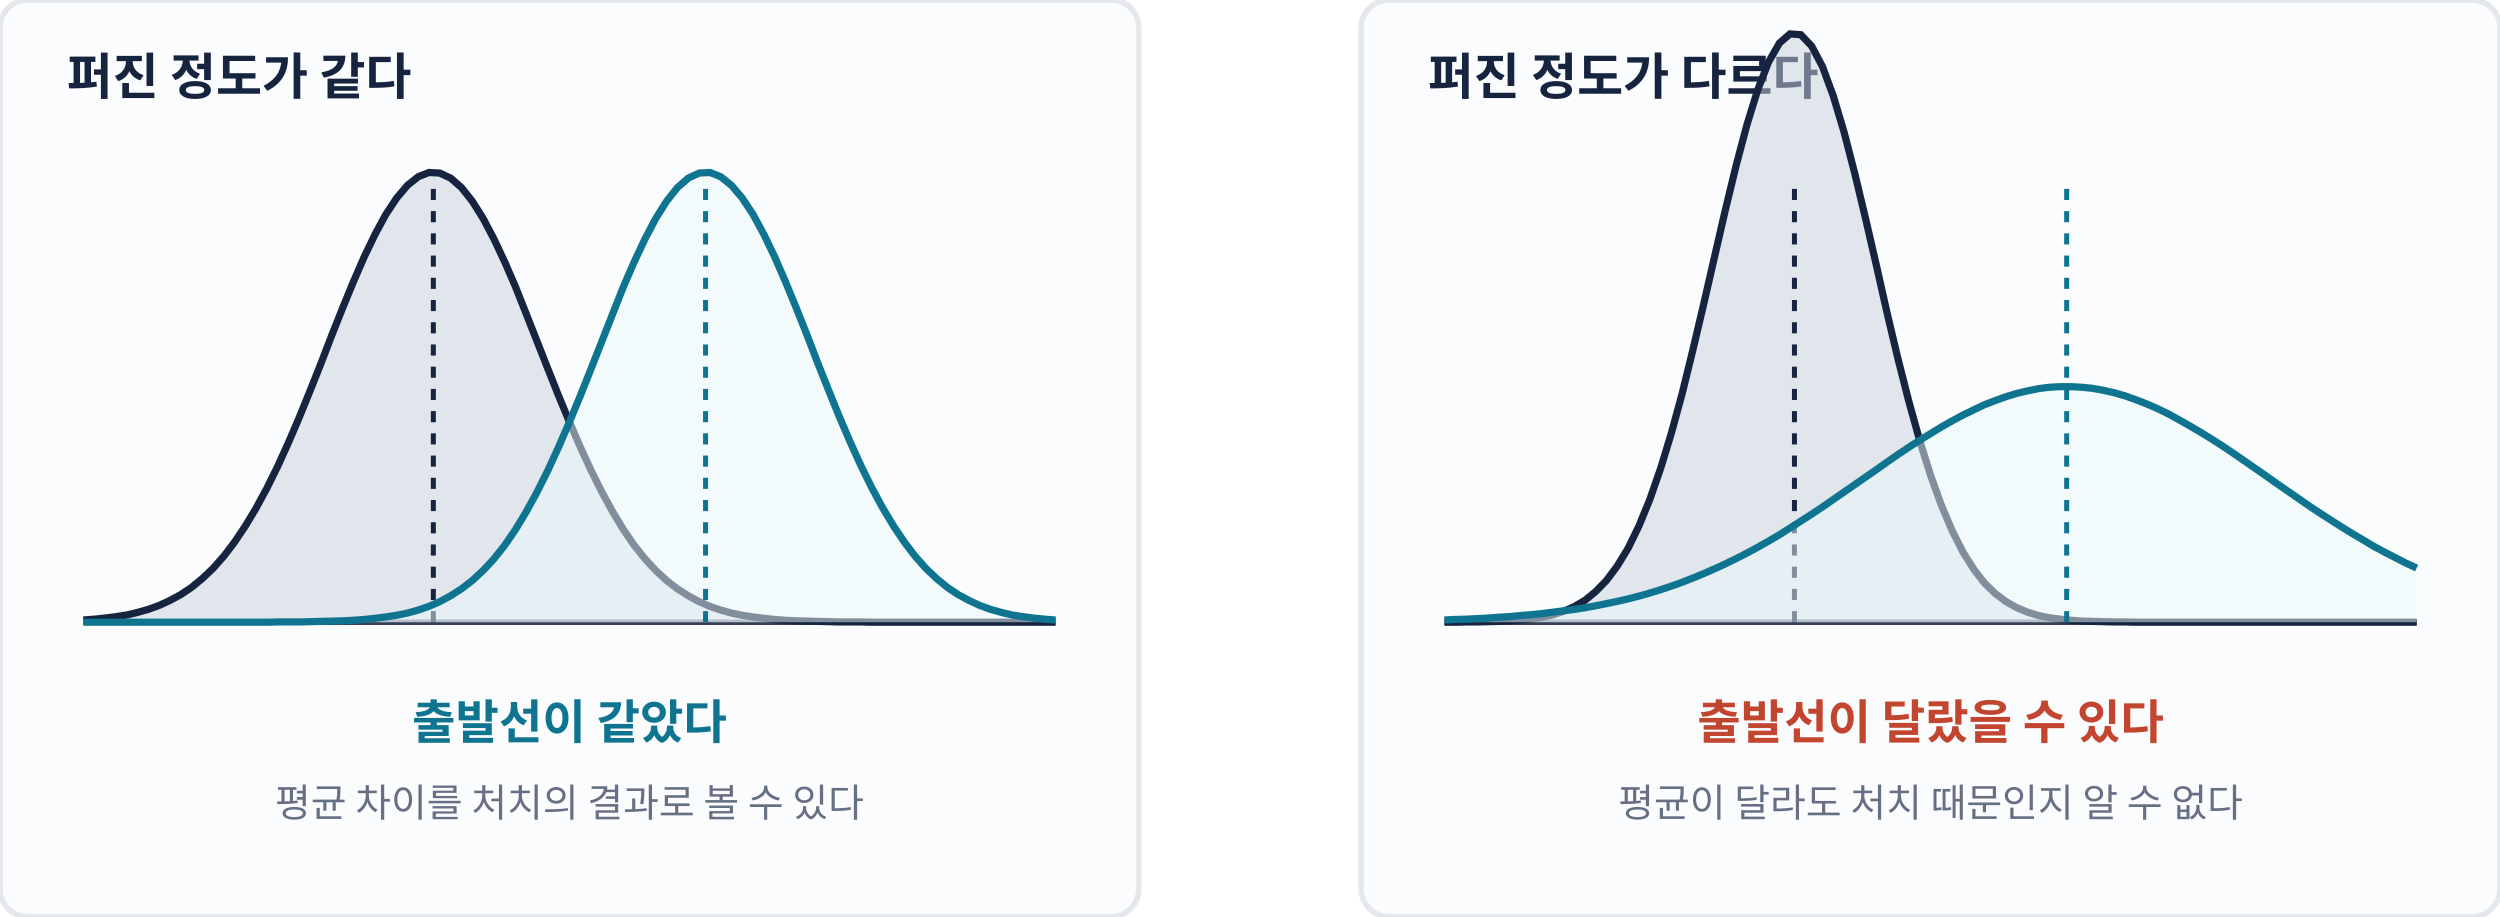
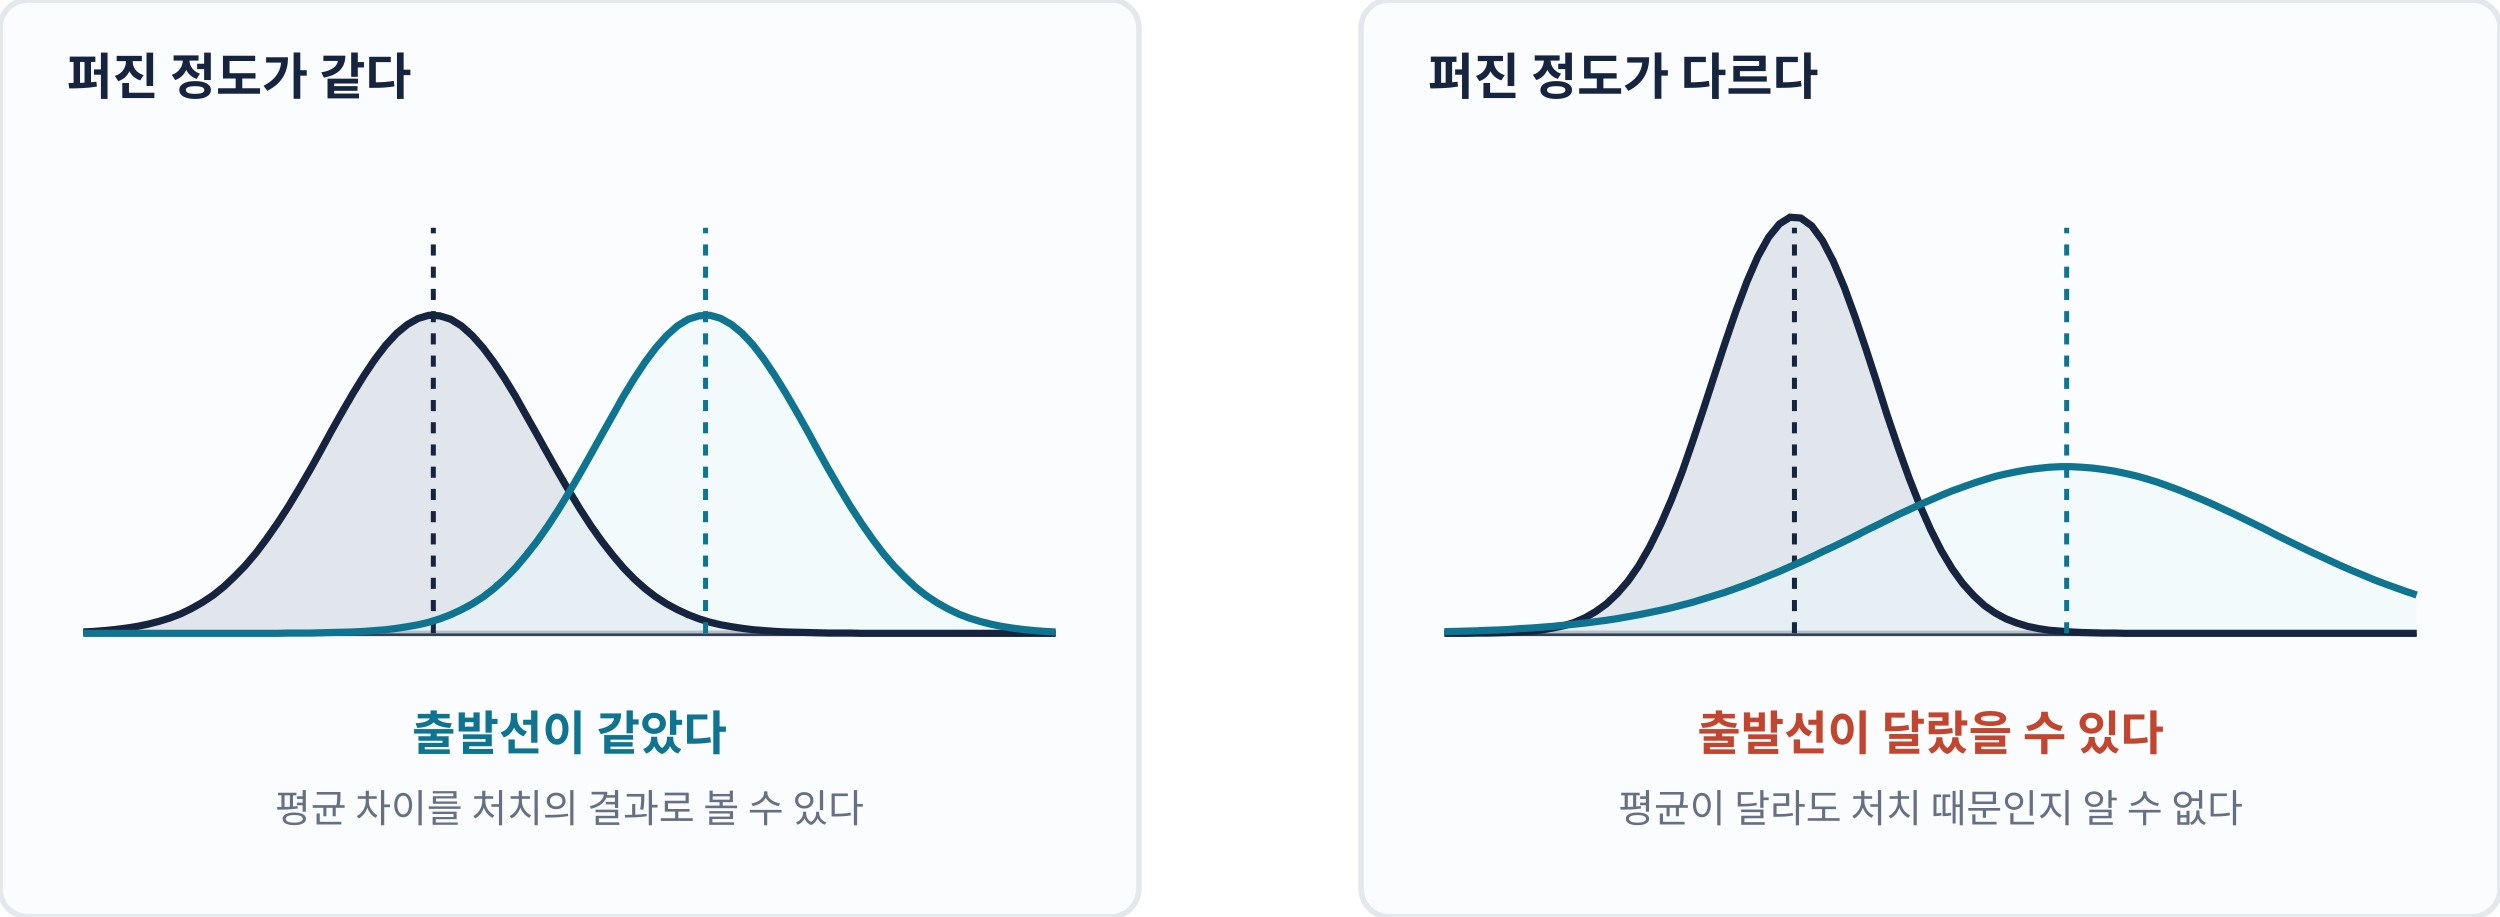
<svg xmlns="http://www.w3.org/2000/svg" viewBox="0 0 900 330" font-family="Pretendard, sans-serif">
  <rect x="0" y="0" width="410" height="330" rx="10" fill="#FBFCFD" stroke="#E4E7EC" stroke-width="2" />
  <text x="24" y="34" font-size="18" font-weight="800" fill="#16243F">퍼진 정도가 같다</text>
-   <path d="M30,224 L380,224" stroke="#344054" stroke-width="2" />
-   <path d="M30.0,223.2 L33.9,222.9 L37.8,222.5 L41.7,222.0 L45.6,221.4 L49.4,220.5 L53.3,219.4 L57.2,218.0 L61.1,216.2 L65.0,214.1 L68.9,211.5 L72.8,208.3 L76.7,204.6 L80.6,200.2 L84.4,195.2 L88.3,189.4 L92.2,182.9 L96.1,175.7 L100.0,167.8 L103.9,159.2 L107.8,150.1 L111.7,140.5 L115.6,130.7 L119.4,120.8 L123.3,111.0 L127.2,101.5 L131.1,92.5 L135.0,84.4 L138.9,77.2 L142.8,71.3 L146.7,66.7 L150.6,63.6 L154.4,62.1 L158.3,62.3 L162.2,64.1 L166.1,67.5 L170.0,72.4 L173.9,78.6 L177.8,86.0 L181.7,94.3 L185.6,103.3 L189.4,112.9 L193.3,122.8 L197.2,132.7 L201.1,142.5 L205.0,151.9 L208.9,160.9 L212.8,169.4 L216.7,177.2 L220.6,184.3 L224.4,190.6 L228.3,196.3 L232.2,201.2 L236.1,205.4 L240.0,209.0 L243.9,212.0 L247.8,214.5 L251.7,216.6 L255.6,218.3 L259.4,219.6 L263.3,220.7 L267.2,221.5 L271.1,222.1 L275.0,222.6 L278.9,223.0 L282.8,223.3 L286.7,223.5 L290.6,223.6 L294.4,223.7 L298.3,223.8 L302.2,223.9 L306.1,223.9 L310.0,223.9 L313.9,224.0 L317.8,224.0 L321.7,224.0 L325.6,224.0 L329.4,224.0 L333.3,224.0 L337.2,224.0 L341.1,224.0 L345.0,224.0 L348.9,224.0 L352.8,224.0 L356.7,224.0 L360.6,224.0 L364.4,224.0 L368.3,224.0 L372.2,224.0 L376.1,224.0 L380.0,224.0 L380,224 L30,224 Z" fill="#C7D0DE" opacity=".5" />
-   <path d="M30.0,223.2 L33.9,222.9 L37.8,222.5 L41.7,222.0 L45.6,221.4 L49.4,220.5 L53.3,219.4 L57.2,218.0 L61.1,216.2 L65.0,214.1 L68.9,211.5 L72.8,208.3 L76.7,204.6 L80.6,200.2 L84.4,195.2 L88.3,189.4 L92.2,182.9 L96.1,175.7 L100.0,167.8 L103.9,159.2 L107.8,150.1 L111.7,140.5 L115.6,130.7 L119.4,120.8 L123.3,111.0 L127.2,101.5 L131.1,92.5 L135.0,84.4 L138.9,77.2 L142.8,71.3 L146.7,66.7 L150.6,63.6 L154.4,62.1 L158.3,62.3 L162.2,64.1 L166.1,67.5 L170.0,72.4 L173.9,78.6 L177.8,86.0 L181.7,94.3 L185.6,103.3 L189.4,112.9 L193.3,122.8 L197.2,132.7 L201.1,142.5 L205.0,151.9 L208.9,160.9 L212.8,169.4 L216.7,177.2 L220.6,184.3 L224.4,190.6 L228.3,196.3 L232.2,201.2 L236.1,205.4 L240.0,209.0 L243.9,212.0 L247.8,214.5 L251.7,216.6 L255.6,218.3 L259.4,219.6 L263.3,220.7 L267.2,221.5 L271.1,222.1 L275.0,222.6 L278.9,223.0 L282.8,223.3 L286.7,223.5 L290.6,223.6 L294.4,223.7 L298.3,223.8 L302.2,223.9 L306.1,223.9 L310.0,223.9 L313.9,224.0 L317.8,224.0 L321.7,224.0 L325.6,224.0 L329.4,224.0 L333.3,224.0 L337.2,224.0 L341.1,224.0 L345.0,224.0 L348.9,224.0 L352.8,224.0 L356.7,224.0 L360.6,224.0 L364.4,224.0 L368.3,224.0 L372.2,224.0 L376.1,224.0 L380.0,224.0" fill="none" stroke="#16243F" stroke-width="2.6" />
-   <path d="M156,224 L156,66" stroke="#16243F" stroke-width="1.8" stroke-dasharray="4 4" />
-   <path d="M30.0,224.0 L33.9,224.0 L37.8,224.0 L41.7,224.0 L45.6,224.0 L49.4,224.0 L53.3,224.0 L57.2,224.0 L61.1,224.0 L65.0,224.0 L68.9,224.0 L72.8,224.0 L76.7,224.0 L80.6,224.0 L84.4,224.0 L88.3,224.0 L92.2,224.0 L96.1,224.0 L100.0,223.9 L103.9,223.9 L107.8,223.9 L111.7,223.8 L115.6,223.7 L119.4,223.6 L123.3,223.5 L127.2,223.3 L131.1,223.0 L135.0,222.6 L138.9,222.1 L142.8,221.5 L146.7,220.7 L150.6,219.6 L154.4,218.3 L158.3,216.6 L162.2,214.5 L166.1,212.0 L170.0,209.0 L173.9,205.4 L177.8,201.2 L181.7,196.3 L185.6,190.6 L189.4,184.3 L193.3,177.2 L197.2,169.4 L201.1,160.9 L205.0,151.9 L208.9,142.5 L212.8,132.7 L216.7,122.8 L220.6,112.9 L224.4,103.3 L228.3,94.3 L232.2,86.0 L236.1,78.6 L240.0,72.4 L243.9,67.5 L247.8,64.1 L251.7,62.3 L255.6,62.1 L259.4,63.6 L263.3,66.7 L267.2,71.3 L271.1,77.2 L275.0,84.4 L278.9,92.5 L282.8,101.5 L286.7,111.0 L290.6,120.8 L294.4,130.7 L298.3,140.5 L302.2,150.1 L306.1,159.2 L310.0,167.8 L313.9,175.7 L317.8,182.9 L321.7,189.4 L325.6,195.2 L329.4,200.2 L333.3,204.6 L337.2,208.3 L341.1,211.5 L345.0,214.1 L348.9,216.2 L352.8,218.0 L356.7,219.4 L360.6,220.5 L364.4,221.4 L368.3,222.0 L372.2,222.5 L376.1,222.9 L380.0,223.2 L380,224 L30,224 Z" fill="#ECF7F9" opacity=".5" />
-   <path d="M30.0,224.0 L33.9,224.0 L37.8,224.0 L41.7,224.0 L45.6,224.0 L49.4,224.0 L53.3,224.0 L57.2,224.0 L61.1,224.0 L65.0,224.0 L68.9,224.0 L72.8,224.0 L76.7,224.0 L80.6,224.0 L84.4,224.0 L88.3,224.0 L92.2,224.0 L96.1,224.0 L100.0,223.9 L103.9,223.9 L107.8,223.9 L111.7,223.8 L115.6,223.7 L119.4,223.6 L123.3,223.5 L127.2,223.3 L131.1,223.0 L135.0,222.6 L138.9,222.1 L142.8,221.5 L146.7,220.7 L150.6,219.6 L154.4,218.3 L158.3,216.6 L162.2,214.5 L166.1,212.0 L170.0,209.0 L173.9,205.4 L177.8,201.2 L181.7,196.3 L185.6,190.6 L189.4,184.3 L193.3,177.2 L197.2,169.4 L201.1,160.9 L205.0,151.9 L208.9,142.5 L212.8,132.7 L216.7,122.8 L220.6,112.9 L224.4,103.3 L228.3,94.3 L232.2,86.0 L236.1,78.6 L240.0,72.4 L243.9,67.5 L247.8,64.1 L251.7,62.3 L255.6,62.1 L259.4,63.6 L263.3,66.7 L267.2,71.3 L271.1,77.2 L275.0,84.4 L278.9,92.5 L282.8,101.5 L286.7,111.0 L290.6,120.8 L294.4,130.7 L298.3,140.5 L302.2,150.1 L306.1,159.2 L310.0,167.8 L313.9,175.7 L317.8,182.9 L321.7,189.4 L325.6,195.2 L329.4,200.2 L333.3,204.6 L337.2,208.3 L341.1,211.5 L345.0,214.1 L348.9,216.2 L352.8,218.0 L356.7,219.4 L360.6,220.5 L364.4,221.4 L368.3,222.0 L372.2,222.5 L376.1,222.9 L380.0,223.2" fill="none" stroke="#0E7490" stroke-width="2.6" />
-   <path d="M254,224 L254,66" stroke="#0E7490" stroke-width="1.8" stroke-dasharray="4 4" />
-   <text x="205" y="266" font-size="17" font-weight="800" fill="#0E7490" text-anchor="middle">출발선이 같았다</text>
-   <text x="205" y="294" font-size="14" fill="#667085" text-anchor="middle">평균 차이를 처치의 결과로 볼 수 있다</text>
+   <path d="M30,228 L380,228" stroke="#344054" stroke-width="2" />
+   <path d="M30.0,227.5 L33.9,227.3 L37.8,227.0 L41.7,226.6 L45.6,226.1 L49.4,225.5 L53.3,224.7 L57.2,223.7 L61.1,222.5 L65.0,221.0 L68.9,219.1 L72.8,216.9 L76.7,214.3 L80.6,211.2 L84.4,207.6 L88.3,203.6 L92.2,199.0 L96.1,193.8 L100.0,188.2 L103.9,182.2 L107.8,175.7 L111.7,169.0 L115.6,162.0 L119.4,155.0 L123.3,148.1 L127.2,141.4 L131.1,135.1 L135.0,129.3 L138.9,124.2 L142.8,120.0 L146.7,116.8 L150.6,114.6 L154.4,113.5 L158.3,113.7 L162.2,114.9 L166.1,117.3 L170.0,120.8 L173.9,125.2 L177.8,130.4 L181.7,136.3 L185.6,142.7 L189.4,149.5 L193.3,156.4 L197.2,163.4 L201.1,170.3 L205.0,177.0 L208.9,183.4 L212.8,189.4 L216.7,194.9 L220.6,199.9 L224.4,204.4 L228.3,208.4 L232.2,211.9 L236.1,214.9 L240.0,217.4 L243.9,219.5 L247.8,221.3 L251.7,222.8 L255.6,224.0 L259.4,224.9 L263.3,225.6 L267.2,226.2 L271.1,226.7 L275.0,227.0 L278.9,227.3 L282.8,227.5 L286.7,227.6 L290.6,227.7 L294.4,227.8 L298.3,227.9 L302.2,227.9 L306.1,227.9 L310.0,228.0 L313.9,228.0 L317.8,228.0 L321.7,228.0 L325.6,228.0 L329.4,228.0 L333.3,228.0 L337.2,228.0 L341.1,228.0 L345.0,228.0 L348.9,228.0 L352.8,228.0 L356.7,228.0 L360.6,228.0 L364.4,228.0 L368.3,228.0 L372.2,228.0 L376.1,228.0 L380.0,228.0 L380,228 L30,228 Z" fill="#C7D0DE" opacity=".5" />
+   <path d="M30.0,228.0 L33.9,228.0 L37.8,228.0 L41.7,228.0 L45.6,228.0 L49.4,228.0 L53.3,228.0 L57.2,228.0 L61.1,228.0 L65.0,228.0 L68.9,228.0 L72.8,228.0 L76.7,228.0 L80.6,228.0 L84.4,228.0 L88.3,228.0 L92.2,228.0 L96.1,228.0 L100.0,228.0 L103.9,227.9 L107.8,227.9 L111.7,227.9 L115.6,227.8 L119.4,227.7 L123.3,227.6 L127.2,227.5 L131.1,227.3 L135.0,227.0 L138.9,226.7 L142.8,226.2 L146.7,225.6 L150.6,224.9 L154.4,224.0 L158.3,222.8 L162.2,221.3 L166.1,219.5 L170.0,217.4 L173.9,214.9 L177.8,211.9 L181.7,208.4 L185.6,204.4 L189.4,199.9 L193.3,194.9 L197.2,189.4 L201.1,183.4 L205.0,177.0 L208.9,170.3 L212.8,163.4 L216.7,156.4 L220.6,149.5 L224.4,142.7 L228.3,136.3 L232.2,130.4 L236.1,125.2 L240.0,120.8 L243.9,117.3 L247.8,114.9 L251.7,113.7 L255.6,113.5 L259.4,114.6 L263.3,116.8 L267.2,120.0 L271.1,124.2 L275.0,129.3 L278.9,135.1 L282.8,141.4 L286.7,148.1 L290.6,155.0 L294.4,162.0 L298.3,169.0 L302.2,175.7 L306.1,182.2 L310.0,188.2 L313.9,193.8 L317.8,199.0 L321.7,203.6 L325.6,207.6 L329.4,211.2 L333.3,214.3 L337.2,216.9 L341.1,219.1 L345.0,221.0 L348.9,222.5 L352.8,223.7 L356.7,224.7 L360.6,225.5 L364.4,226.1 L368.3,226.6 L372.2,227.0 L376.1,227.3 L380.0,227.5 L380,228 L30,228 Z" fill="#ECF7F9" opacity=".5" />
+   <path d="M156,228 L156,82" stroke="#16243F" stroke-width="1.8" stroke-dasharray="4 4" />
+   <path d="M30.0,227.5 L33.9,227.3 L37.8,227.0 L41.7,226.6 L45.6,226.1 L49.4,225.5 L53.3,224.7 L57.2,223.7 L61.1,222.5 L65.0,221.0 L68.9,219.1 L72.8,216.9 L76.7,214.3 L80.6,211.2 L84.4,207.6 L88.3,203.6 L92.2,199.0 L96.1,193.8 L100.0,188.2 L103.9,182.2 L107.8,175.7 L111.7,169.0 L115.6,162.0 L119.4,155.0 L123.3,148.1 L127.2,141.4 L131.1,135.1 L135.0,129.3 L138.9,124.2 L142.8,120.0 L146.7,116.8 L150.6,114.6 L154.4,113.5 L158.3,113.7 L162.2,114.9 L166.1,117.3 L170.0,120.8 L173.9,125.2 L177.8,130.4 L181.7,136.3 L185.6,142.7 L189.4,149.5 L193.3,156.4 L197.2,163.4 L201.1,170.3 L205.0,177.0 L208.9,183.4 L212.8,189.4 L216.7,194.9 L220.6,199.9 L224.4,204.4 L228.3,208.4 L232.2,211.9 L236.1,214.9 L240.0,217.4 L243.9,219.5 L247.8,221.3 L251.7,222.8 L255.6,224.0 L259.4,224.9 L263.3,225.6 L267.2,226.2 L271.1,226.7 L275.0,227.0 L278.9,227.3 L282.8,227.5 L286.7,227.6 L290.6,227.7 L294.4,227.8 L298.3,227.9 L302.2,227.9 L306.1,227.9 L310.0,228.0 L313.9,228.0 L317.8,228.0 L321.7,228.0 L325.6,228.0 L329.4,228.0 L333.3,228.0 L337.2,228.0 L341.1,228.0 L345.0,228.0 L348.9,228.0 L352.8,228.0 L356.7,228.0 L360.6,228.0 L364.4,228.0 L368.3,228.0 L372.2,228.0 L376.1,228.0 L380.0,228.0" fill="none" stroke="#16243F" stroke-width="2.6" />
+   <path d="M254,228 L254,82" stroke="#0E7490" stroke-width="1.8" stroke-dasharray="4 4" />
+   <path d="M30.0,228.0 L33.9,228.0 L37.8,228.0 L41.7,228.0 L45.6,228.0 L49.4,228.0 L53.3,228.0 L57.2,228.0 L61.1,228.0 L65.0,228.0 L68.9,228.0 L72.8,228.0 L76.7,228.0 L80.6,228.0 L84.4,228.0 L88.3,228.0 L92.2,228.0 L96.1,228.0 L100.0,228.0 L103.9,227.9 L107.8,227.9 L111.7,227.9 L115.6,227.8 L119.4,227.7 L123.3,227.6 L127.2,227.5 L131.1,227.3 L135.0,227.0 L138.9,226.7 L142.8,226.2 L146.7,225.6 L150.6,224.9 L154.4,224.0 L158.3,222.8 L162.2,221.3 L166.1,219.5 L170.0,217.4 L173.9,214.9 L177.8,211.9 L181.7,208.4 L185.6,204.4 L189.4,199.9 L193.3,194.9 L197.2,189.4 L201.1,183.4 L205.0,177.0 L208.9,170.3 L212.8,163.4 L216.7,156.4 L220.6,149.5 L224.4,142.7 L228.3,136.3 L232.2,130.4 L236.1,125.2 L240.0,120.8 L243.9,117.3 L247.8,114.9 L251.7,113.7 L255.6,113.5 L259.4,114.6 L263.3,116.8 L267.2,120.0 L271.1,124.2 L275.0,129.3 L278.9,135.1 L282.8,141.4 L286.7,148.1 L290.6,155.0 L294.4,162.0 L298.3,169.0 L302.2,175.7 L306.1,182.2 L310.0,188.2 L313.9,193.8 L317.8,199.0 L321.7,203.6 L325.6,207.6 L329.4,211.2 L333.3,214.3 L337.2,216.9 L341.1,219.1 L345.0,221.0 L348.9,222.5 L352.8,223.7 L356.7,224.7 L360.6,225.5 L364.4,226.1 L368.3,226.6 L372.2,227.0 L376.1,227.3 L380.0,227.5" fill="none" stroke="#0E7490" stroke-width="2.6" />
+   <text x="205" y="270" font-size="17" font-weight="800" fill="#0E7490" text-anchor="middle">출발선이 같았다</text>
+   <text x="205" y="296" font-size="14" fill="#667085" text-anchor="middle">평균 차이를 처치의 결과로 볼 수 있다</text>
  <rect x="490" y="0" width="410" height="330" rx="10" fill="#FBFCFD" stroke="#E4E7EC" stroke-width="2" />
  <text x="514" y="34" font-size="18" font-weight="800" fill="#16243F">퍼진 정도가 다르다</text>
-   <path d="M520,224 L870,224" stroke="#344054" stroke-width="2" />
-   <path d="M520.0,224.0 L523.9,224.0 L527.8,223.9 L531.7,223.9 L535.6,223.8 L539.4,223.7 L543.3,223.5 L547.2,223.2 L551.1,222.8 L555.0,222.2 L558.9,221.4 L562.8,220.1 L566.7,218.4 L570.6,216.1 L574.4,213.0 L578.3,209.0 L582.2,203.8 L586.1,197.4 L590.0,189.4 L593.9,179.9 L597.8,168.7 L601.7,155.9 L605.6,141.6 L609.4,126.1 L613.3,109.6 L617.2,92.6 L621.1,75.7 L625.0,59.6 L628.9,44.9 L632.8,32.3 L636.7,22.3 L640.6,15.5 L644.4,12.2 L648.3,12.5 L652.2,16.6 L656.1,24.0 L660.0,34.6 L663.9,47.7 L667.8,62.8 L671.7,79.1 L675.6,96.0 L679.4,112.9 L683.3,129.3 L687.2,144.6 L691.1,158.6 L695.0,171.1 L698.9,181.9 L702.8,191.1 L706.7,198.8 L710.6,205.0 L714.4,209.9 L718.3,213.7 L722.2,216.6 L726.1,218.8 L730.0,220.4 L733.9,221.6 L737.8,222.4 L741.7,222.9 L745.6,223.3 L749.4,223.6 L753.3,223.7 L757.2,223.8 L761.1,223.9 L765.0,223.9 L768.9,224.0 L772.8,224.0 L776.7,224.0 L780.6,224.0 L784.4,224.0 L788.3,224.0 L792.2,224.0 L796.1,224.0 L800.0,224.0 L803.9,224.0 L807.8,224.0 L811.7,224.0 L815.6,224.0 L819.4,224.0 L823.3,224.0 L827.2,224.0 L831.1,224.0 L835.0,224.0 L838.9,224.0 L842.8,224.0 L846.7,224.0 L850.6,224.0 L854.4,224.0 L858.3,224.0 L862.2,224.0 L866.1,224.0 L870.0,224.0 L870,224 L520,224 Z" fill="#C7D0DE" opacity=".5" />
-   <path d="M520.0,224.0 L523.9,224.0 L527.8,223.9 L531.7,223.9 L535.6,223.8 L539.4,223.7 L543.3,223.5 L547.2,223.2 L551.1,222.8 L555.0,222.2 L558.9,221.4 L562.8,220.1 L566.7,218.4 L570.6,216.1 L574.4,213.0 L578.3,209.0 L582.2,203.8 L586.1,197.4 L590.0,189.4 L593.9,179.9 L597.8,168.7 L601.7,155.9 L605.6,141.6 L609.4,126.1 L613.3,109.6 L617.2,92.6 L621.1,75.7 L625.0,59.6 L628.9,44.9 L632.8,32.3 L636.7,22.3 L640.6,15.5 L644.4,12.2 L648.3,12.5 L652.2,16.6 L656.1,24.0 L660.0,34.6 L663.9,47.7 L667.8,62.8 L671.7,79.1 L675.6,96.0 L679.4,112.9 L683.3,129.3 L687.2,144.6 L691.1,158.6 L695.0,171.1 L698.9,181.9 L702.8,191.1 L706.7,198.8 L710.6,205.0 L714.4,209.9 L718.3,213.7 L722.2,216.6 L726.1,218.8 L730.0,220.4 L733.9,221.6 L737.8,222.4 L741.7,222.9 L745.6,223.3 L749.4,223.6 L753.3,223.7 L757.2,223.8 L761.1,223.9 L765.0,223.9 L768.9,224.0 L772.8,224.0 L776.7,224.0 L780.6,224.0 L784.4,224.0 L788.3,224.0 L792.2,224.0 L796.1,224.0 L800.0,224.0 L803.9,224.0 L807.8,224.0 L811.7,224.0 L815.6,224.0 L819.4,224.0 L823.3,224.0 L827.2,224.0 L831.1,224.0 L835.0,224.0 L838.9,224.0 L842.8,224.0 L846.7,224.0 L850.6,224.0 L854.4,224.0 L858.3,224.0 L862.2,224.0 L866.1,224.0 L870.0,224.0" fill="none" stroke="#16243F" stroke-width="2.6" />
-   <path d="M646,224 L646,66" stroke="#16243F" stroke-width="1.8" stroke-dasharray="4 4" />
-   <path d="M520.0,223.2 L523.9,223.0 L527.8,222.9 L531.7,222.7 L535.6,222.5 L539.4,222.2 L543.3,222.0 L547.2,221.6 L551.1,221.3 L555.0,220.9 L558.9,220.4 L562.8,219.9 L566.7,219.4 L570.6,218.8 L574.4,218.1 L578.3,217.3 L582.2,216.5 L586.1,215.6 L590.0,214.6 L593.9,213.5 L597.8,212.3 L601.7,211.0 L605.6,209.6 L609.4,208.1 L613.3,206.5 L617.2,204.8 L621.1,203.0 L625.0,201.1 L628.9,199.1 L632.8,197.0 L636.7,194.8 L640.6,192.5 L644.4,190.1 L648.3,187.6 L652.2,185.1 L656.1,182.5 L660.0,179.8 L663.9,177.1 L667.8,174.4 L671.7,171.7 L675.6,169.0 L679.4,166.3 L683.3,163.6 L687.2,161.0 L691.1,158.5 L695.0,156.1 L698.9,153.7 L702.8,151.5 L706.7,149.4 L710.6,147.5 L714.4,145.7 L718.3,144.2 L722.2,142.8 L726.1,141.6 L730.0,140.7 L733.9,139.9 L737.8,139.4 L741.7,139.2 L745.6,139.2 L749.4,139.4 L753.3,139.8 L757.2,140.5 L761.1,141.4 L765.0,142.5 L768.9,143.9 L772.8,145.4 L776.7,147.1 L780.6,149.0 L784.4,151.1 L788.3,153.3 L792.2,155.6 L796.1,158.0 L800.0,160.5 L803.9,163.1 L807.8,165.8 L811.7,168.5 L815.6,171.2 L819.4,173.9 L823.3,176.6 L827.2,179.3 L831.1,182.0 L835.0,184.6 L838.9,187.1 L842.8,189.6 L846.7,192.0 L850.6,194.3 L854.4,196.6 L858.3,198.7 L862.2,200.7 L866.1,202.7 L870.0,204.5 L870,224 L520,224 Z" fill="#ECF7F9" opacity=".5" />
-   <path d="M520.0,223.2 L523.9,223.0 L527.8,222.9 L531.7,222.7 L535.6,222.5 L539.4,222.2 L543.3,222.0 L547.2,221.6 L551.1,221.3 L555.0,220.9 L558.9,220.4 L562.8,219.9 L566.7,219.4 L570.6,218.8 L574.4,218.1 L578.3,217.3 L582.2,216.5 L586.1,215.6 L590.0,214.6 L593.9,213.5 L597.8,212.3 L601.7,211.0 L605.6,209.6 L609.4,208.1 L613.3,206.5 L617.2,204.8 L621.1,203.0 L625.0,201.1 L628.9,199.1 L632.8,197.0 L636.7,194.8 L640.6,192.5 L644.4,190.1 L648.3,187.6 L652.2,185.1 L656.1,182.5 L660.0,179.8 L663.9,177.1 L667.8,174.4 L671.7,171.7 L675.6,169.0 L679.4,166.3 L683.3,163.6 L687.2,161.0 L691.1,158.5 L695.0,156.1 L698.9,153.7 L702.8,151.5 L706.7,149.4 L710.6,147.5 L714.4,145.7 L718.3,144.2 L722.2,142.8 L726.1,141.6 L730.0,140.7 L733.9,139.9 L737.8,139.4 L741.7,139.2 L745.6,139.2 L749.4,139.4 L753.3,139.8 L757.2,140.5 L761.1,141.4 L765.0,142.5 L768.9,143.9 L772.8,145.4 L776.7,147.1 L780.6,149.0 L784.4,151.1 L788.3,153.3 L792.2,155.6 L796.1,158.0 L800.0,160.5 L803.9,163.1 L807.8,165.8 L811.7,168.5 L815.6,171.2 L819.4,173.9 L823.3,176.6 L827.2,179.3 L831.1,182.0 L835.0,184.6 L838.9,187.1 L842.8,189.6 L846.7,192.0 L850.6,194.3 L854.4,196.6 L858.3,198.7 L862.2,200.7 L866.1,202.7 L870.0,204.5" fill="none" stroke="#0E7490" stroke-width="2.6" />
-   <path d="M744,224 L744,66" stroke="#0E7490" stroke-width="1.8" stroke-dasharray="4 4" />
-   <text x="695" y="266" font-size="17" font-weight="800" fill="#C2452F" text-anchor="middle">출발선이 달랐을 수 있다</text>
-   <text x="695" y="294" font-size="14" fill="#667085" text-anchor="middle">평균이 달라도 처치 때문인지 알 수 없다</text>
+   <path d="M520,228 L870,228" stroke="#344054" stroke-width="2" />
+   <path d="M520.0,228.0 L523.9,228.0 L527.8,228.0 L531.7,227.9 L535.6,227.9 L539.4,227.8 L543.3,227.7 L547.2,227.5 L551.1,227.2 L555.0,226.8 L558.9,226.1 L562.8,225.3 L566.7,224.1 L570.6,222.4 L574.4,220.2 L578.3,217.4 L582.2,213.7 L586.1,209.2 L590.0,203.6 L593.9,196.8 L597.8,188.9 L601.7,179.9 L605.6,169.8 L609.4,158.8 L613.3,147.1 L617.2,135.1 L621.1,123.2 L625.0,111.8 L628.9,101.4 L632.8,92.4 L636.7,85.4 L640.6,80.6 L644.4,78.2 L648.3,78.5 L652.2,81.3 L656.1,86.6 L660.0,94.1 L663.9,103.3 L667.8,114.0 L671.7,125.5 L675.6,137.5 L679.4,149.5 L683.3,161.0 L687.2,171.9 L691.1,181.8 L695.0,190.6 L698.9,198.3 L702.8,204.8 L706.7,210.2 L710.6,214.5 L714.4,218.0 L718.3,220.7 L722.2,222.8 L726.1,224.3 L730.0,225.5 L733.9,226.3 L737.8,226.9 L741.7,227.2 L745.6,227.5 L749.4,227.7 L753.3,227.8 L757.2,227.9 L761.1,227.9 L765.0,228.0 L768.9,228.0 L772.8,228.0 L776.7,228.0 L780.6,228.0 L784.4,228.0 L788.3,228.0 L792.2,228.0 L796.1,228.0 L800.0,228.0 L803.9,228.0 L807.8,228.0 L811.7,228.0 L815.6,228.0 L819.4,228.0 L823.3,228.0 L827.2,228.0 L831.1,228.0 L835.0,228.0 L838.9,228.0 L842.8,228.0 L846.7,228.0 L850.6,228.0 L854.4,228.0 L858.3,228.0 L862.2,228.0 L866.1,228.0 L870.0,228.0 L870,228 L520,228 Z" fill="#C7D0DE" opacity=".5" />
+   <path d="M520.0,227.4 L523.9,227.3 L527.8,227.2 L531.7,227.1 L535.6,226.9 L539.4,226.8 L543.3,226.6 L547.2,226.3 L551.1,226.1 L555.0,225.8 L558.9,225.5 L562.8,225.1 L566.7,224.7 L570.6,224.3 L574.4,223.8 L578.3,223.3 L582.2,222.7 L586.1,222.0 L590.0,221.3 L593.9,220.5 L597.8,219.7 L601.7,218.8 L605.6,217.8 L609.4,216.8 L613.3,215.6 L617.2,214.4 L621.1,213.2 L625.0,211.8 L628.9,210.4 L632.8,208.9 L636.7,207.3 L640.6,205.7 L644.4,204.0 L648.3,202.3 L652.2,200.5 L656.1,198.6 L660.0,196.8 L663.9,194.9 L667.8,193.0 L671.7,191.0 L675.6,189.1 L679.4,187.2 L683.3,185.3 L687.2,183.5 L691.1,181.7 L695.0,180.0 L698.9,178.3 L702.8,176.7 L706.7,175.3 L710.6,173.9 L714.4,172.7 L718.3,171.5 L722.2,170.6 L726.1,169.8 L730.0,169.1 L733.9,168.6 L737.8,168.2 L741.7,168.0 L745.6,168.0 L749.4,168.2 L753.3,168.5 L757.2,169.0 L761.1,169.6 L765.0,170.4 L768.9,171.3 L772.8,172.4 L776.7,173.6 L780.6,175.0 L784.4,176.4 L788.3,178.0 L792.2,179.6 L796.1,181.3 L800.0,183.1 L803.9,184.9 L807.8,186.8 L811.7,188.7 L815.6,190.6 L819.4,192.6 L823.3,194.5 L827.2,196.4 L831.1,198.3 L835.0,200.1 L838.9,201.9 L842.8,203.7 L846.7,205.4 L850.6,207.0 L854.4,208.6 L858.3,210.1 L862.2,211.5 L866.1,212.9 L870.0,214.2 L870,228 L520,228 Z" fill="#ECF7F9" opacity=".5" />
+   <path d="M646,228 L646,82" stroke="#16243F" stroke-width="1.8" stroke-dasharray="4 4" />
+   <path d="M520.0,228.0 L523.9,228.0 L527.8,228.0 L531.7,227.9 L535.6,227.9 L539.4,227.8 L543.3,227.7 L547.2,227.5 L551.1,227.2 L555.0,226.8 L558.9,226.1 L562.8,225.3 L566.7,224.1 L570.6,222.4 L574.4,220.2 L578.3,217.4 L582.2,213.7 L586.1,209.2 L590.0,203.6 L593.9,196.8 L597.8,188.9 L601.7,179.9 L605.6,169.8 L609.4,158.8 L613.3,147.1 L617.2,135.1 L621.1,123.2 L625.0,111.8 L628.9,101.4 L632.8,92.4 L636.7,85.4 L640.6,80.6 L644.4,78.2 L648.3,78.5 L652.2,81.3 L656.1,86.6 L660.0,94.1 L663.9,103.3 L667.8,114.0 L671.7,125.5 L675.6,137.5 L679.4,149.5 L683.3,161.0 L687.2,171.9 L691.1,181.8 L695.0,190.6 L698.9,198.3 L702.8,204.8 L706.7,210.2 L710.6,214.5 L714.4,218.0 L718.3,220.7 L722.2,222.8 L726.1,224.3 L730.0,225.5 L733.9,226.3 L737.8,226.9 L741.7,227.2 L745.6,227.5 L749.4,227.7 L753.3,227.8 L757.2,227.9 L761.1,227.9 L765.0,228.0 L768.9,228.0 L772.8,228.0 L776.7,228.0 L780.6,228.0 L784.4,228.0 L788.3,228.0 L792.2,228.0 L796.1,228.0 L800.0,228.0 L803.9,228.0 L807.8,228.0 L811.7,228.0 L815.6,228.0 L819.4,228.0 L823.3,228.0 L827.2,228.0 L831.1,228.0 L835.0,228.0 L838.9,228.0 L842.8,228.0 L846.7,228.0 L850.6,228.0 L854.4,228.0 L858.3,228.0 L862.2,228.0 L866.1,228.0 L870.0,228.0" fill="none" stroke="#16243F" stroke-width="2.6" />
+   <path d="M744,228 L744,82" stroke="#0E7490" stroke-width="1.8" stroke-dasharray="4 4" />
+   <path d="M520.0,227.4 L523.9,227.3 L527.8,227.2 L531.7,227.1 L535.6,226.9 L539.4,226.8 L543.3,226.6 L547.2,226.3 L551.1,226.1 L555.0,225.8 L558.9,225.5 L562.8,225.1 L566.7,224.7 L570.6,224.3 L574.4,223.8 L578.3,223.3 L582.2,222.7 L586.1,222.0 L590.0,221.3 L593.9,220.5 L597.8,219.7 L601.7,218.8 L605.6,217.8 L609.4,216.8 L613.3,215.6 L617.2,214.4 L621.1,213.2 L625.0,211.8 L628.9,210.4 L632.8,208.9 L636.7,207.3 L640.6,205.7 L644.4,204.0 L648.3,202.3 L652.2,200.5 L656.1,198.6 L660.0,196.8 L663.9,194.9 L667.8,193.0 L671.7,191.0 L675.6,189.1 L679.4,187.2 L683.3,185.3 L687.2,183.5 L691.1,181.7 L695.0,180.0 L698.9,178.3 L702.8,176.7 L706.7,175.3 L710.6,173.9 L714.4,172.7 L718.3,171.5 L722.2,170.6 L726.1,169.8 L730.0,169.1 L733.9,168.6 L737.8,168.2 L741.7,168.0 L745.6,168.0 L749.4,168.2 L753.3,168.5 L757.2,169.0 L761.1,169.6 L765.0,170.4 L768.9,171.3 L772.8,172.4 L776.7,173.6 L780.6,175.0 L784.4,176.4 L788.3,178.0 L792.2,179.6 L796.1,181.3 L800.0,183.1 L803.9,184.9 L807.8,186.8 L811.7,188.7 L815.6,190.6 L819.4,192.6 L823.3,194.5 L827.2,196.4 L831.1,198.3 L835.0,200.1 L838.9,201.9 L842.8,203.7 L846.7,205.4 L850.6,207.0 L854.4,208.6 L858.3,210.1 L862.2,211.5 L866.1,212.9 L870.0,214.2" fill="none" stroke="#0E7490" stroke-width="2.6" />
+   <text x="695" y="270" font-size="17" font-weight="800" fill="#C2452F" text-anchor="middle">출발선이 달랐을 수 있다</text>
+   <text x="695" y="296" font-size="14" fill="#667085" text-anchor="middle">평균이 달라도 처치 때문인지 알 수 없다</text>
</svg>
